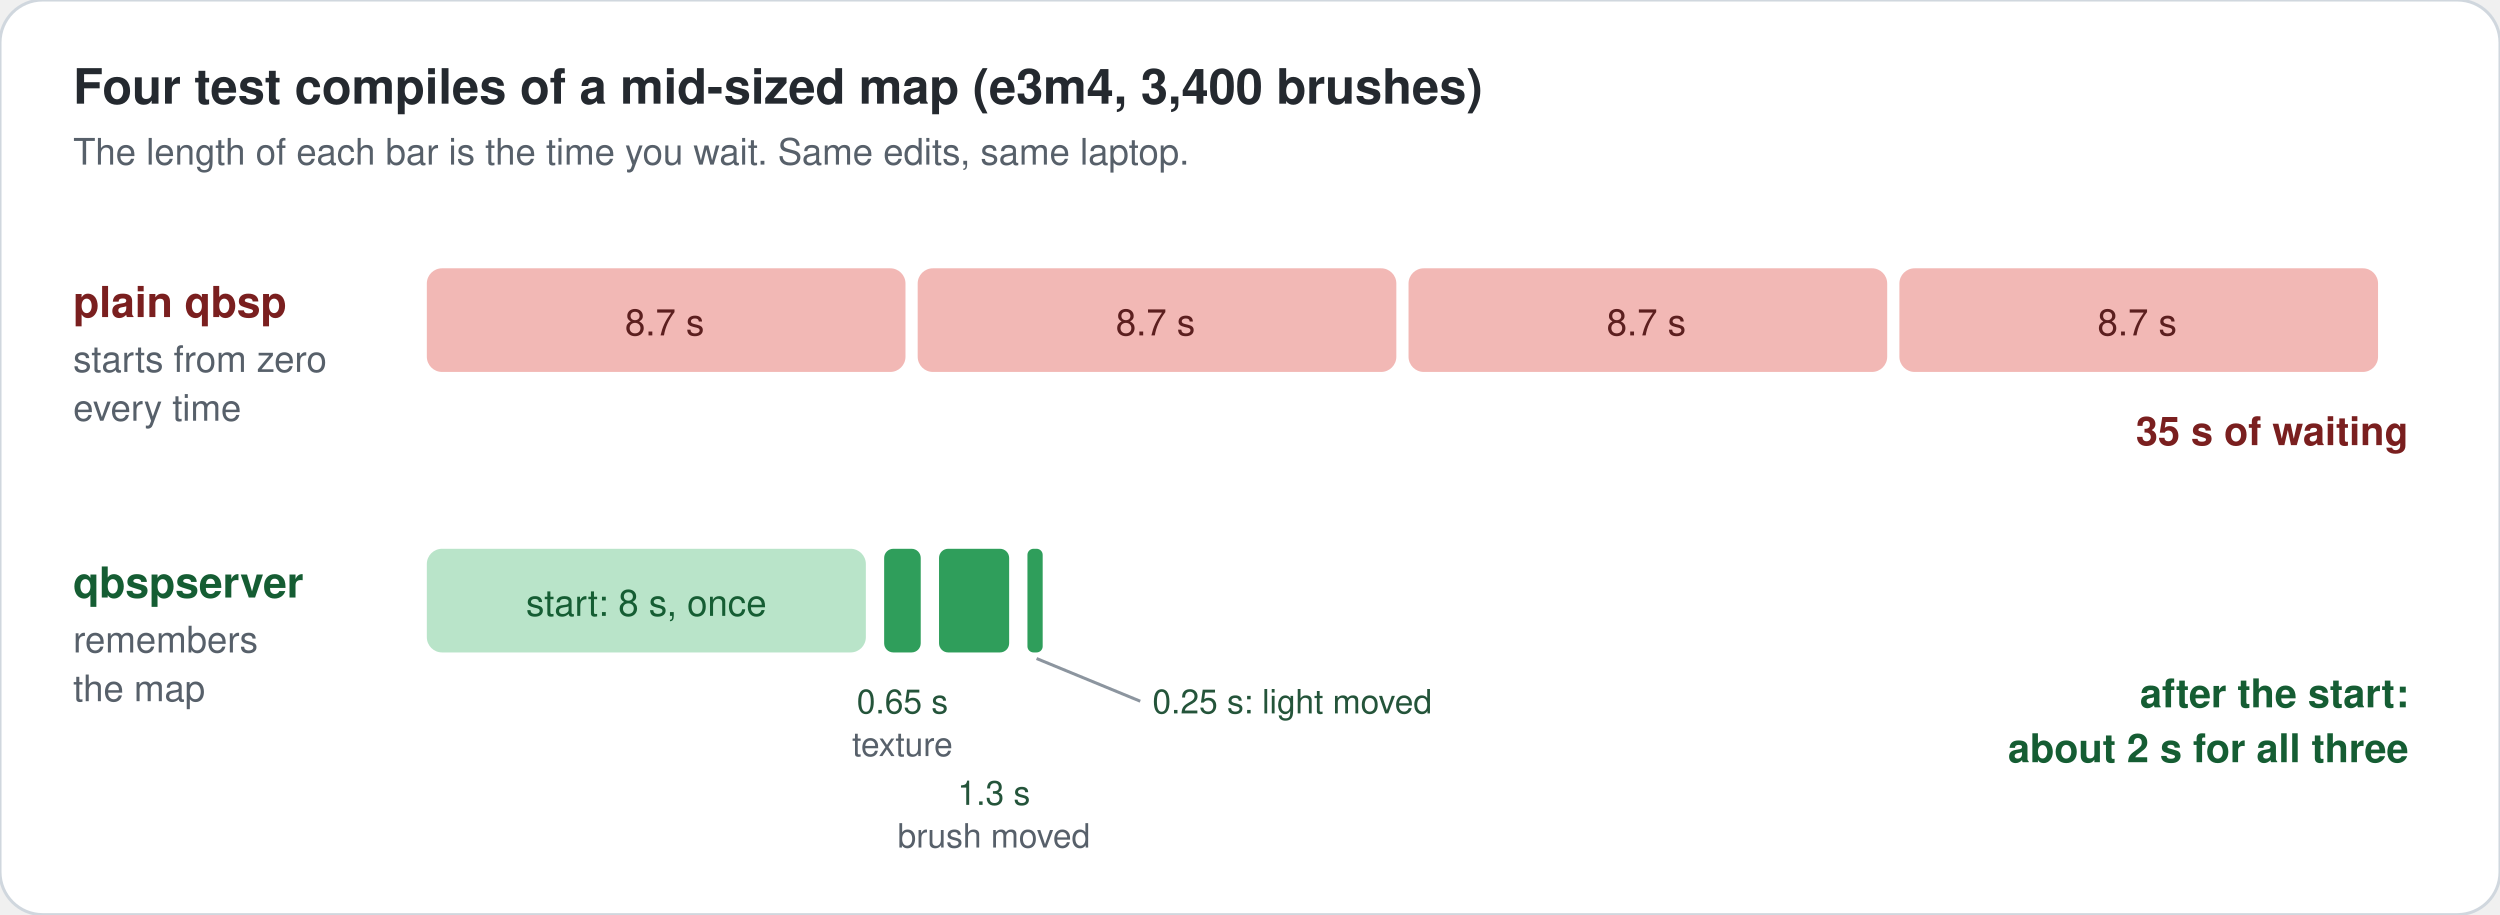
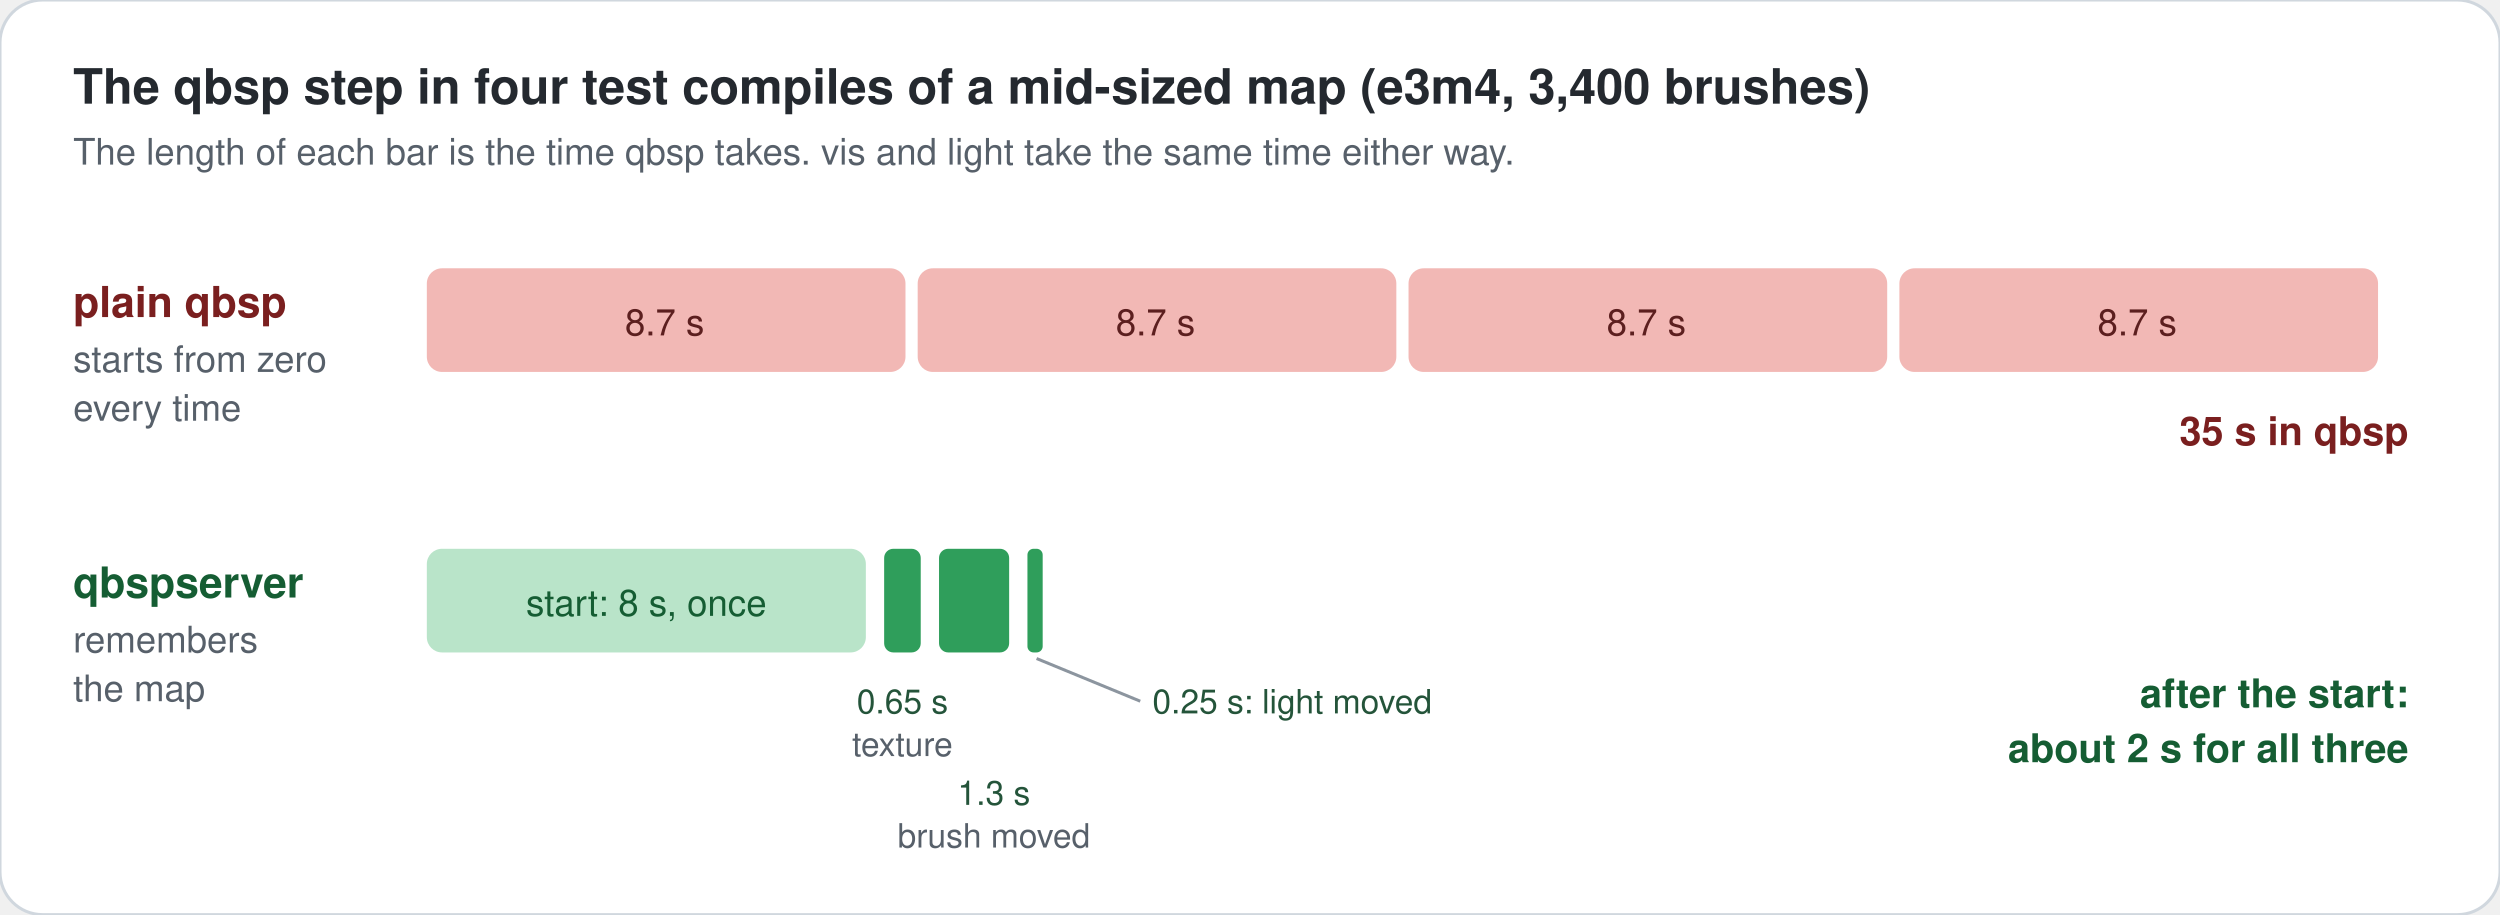
<svg xmlns="http://www.w3.org/2000/svg" width="820" height="300" viewBox="0 0 820 300" font-family="Segoe UI, Helvetica, Arial, sans-serif">
  <rect x="0" y="0" width="820" height="300" rx="14" fill="#ffffff" stroke="#d0d7de" />
-   <text x="24" y="34" font-size="16" font-weight="600" fill="#24292f">Four test compiles of a mid-sized map (e3m4, 3,400 brushes)</text>
-   <text x="24" y="54" font-size="12" fill="#57606a">The length of each bar is the time you wait. Same edits, same laptop.</text>
+   <text x="24" y="34" font-size="16" font-weight="600" fill="#24292f">The qbsp step in four test compiles of a mid-sized map (e3m4, 3,400 brushes)</text>
+   <text x="24" y="54" font-size="12" fill="#57606a">The length of each bar is the time qbsp takes. vis and light take the same time either way.</text>
  <text x="24" y="104" font-size="14" font-weight="600" fill="#7a1f1f">plain qbsp</text>
  <text x="24" y="122" font-size="12" fill="#57606a">starts from zero</text>
  <text x="24" y="138" font-size="12" fill="#57606a">every time</text>
  <rect x="140" y="88" width="157" height="34" rx="5" fill="#f2b8b5" />
  <text x="218" y="110" text-anchor="middle" font-size="12" fill="#5c1f1f">8.7 s</text>
  <rect x="301" y="88" width="157" height="34" rx="5" fill="#f2b8b5" />
  <text x="379" y="110" text-anchor="middle" font-size="12" fill="#5c1f1f">8.7 s</text>
  <rect x="462" y="88" width="157" height="34" rx="5" fill="#f2b8b5" />
  <text x="540" y="110" text-anchor="middle" font-size="12" fill="#5c1f1f">8.7 s</text>
  <rect x="623" y="88" width="157" height="34" rx="5" fill="#f2b8b5" />
  <text x="701" y="110" text-anchor="middle" font-size="12" fill="#5c1f1f">8.7 s</text>
-   <text x="790" y="146" text-anchor="end" font-size="13" font-weight="600" fill="#7a1f1f">35 s of waiting</text>
+   <text x="790" y="146" text-anchor="end" font-size="13" font-weight="600" fill="#7a1f1f">35 s in qbsp</text>
  <text x="24" y="196" font-size="14" font-weight="600" fill="#155d33">qbspserver</text>
  <text x="24" y="214" font-size="12" fill="#57606a">remembers</text>
  <text x="24" y="230" font-size="12" fill="#57606a">the map</text>
  <rect x="140" y="180" width="144" height="34" rx="5" fill="#b9e4c9" />
  <text x="212" y="202" text-anchor="middle" font-size="12" fill="#155d33">start: 8 s, once</text>
  <rect x="290" y="180" width="12" height="34" rx="3" fill="#2f9e5b" />
  <rect x="308" y="180" width="23" height="34" rx="3" fill="#2f9e5b" />
  <rect x="337" y="180" width="5" height="34" rx="2" fill="#2f9e5b" />
  <text x="296" y="234" text-anchor="middle" font-size="11" fill="#24543a">0.65 s</text>
  <text x="296" y="248" text-anchor="middle" font-size="11" fill="#57606a">texture</text>
  <text x="326" y="264" text-anchor="middle" font-size="11" fill="#24543a">1.3 s</text>
  <text x="326" y="278" text-anchor="middle" font-size="11" fill="#57606a">brush moved</text>
  <text x="378" y="234" text-anchor="start" font-size="11" fill="#24543a">0.25 s: light moved</text>
  <line x1="340" y1="216" x2="374" y2="230" stroke="#8c959f" />
  <text x="790" y="232" text-anchor="end" font-size="13" font-weight="600" fill="#155d33">after the start:</text>
  <text x="790" y="250" text-anchor="end" font-size="13" font-weight="600" fill="#155d33">about 2 s for all three</text>
</svg>
